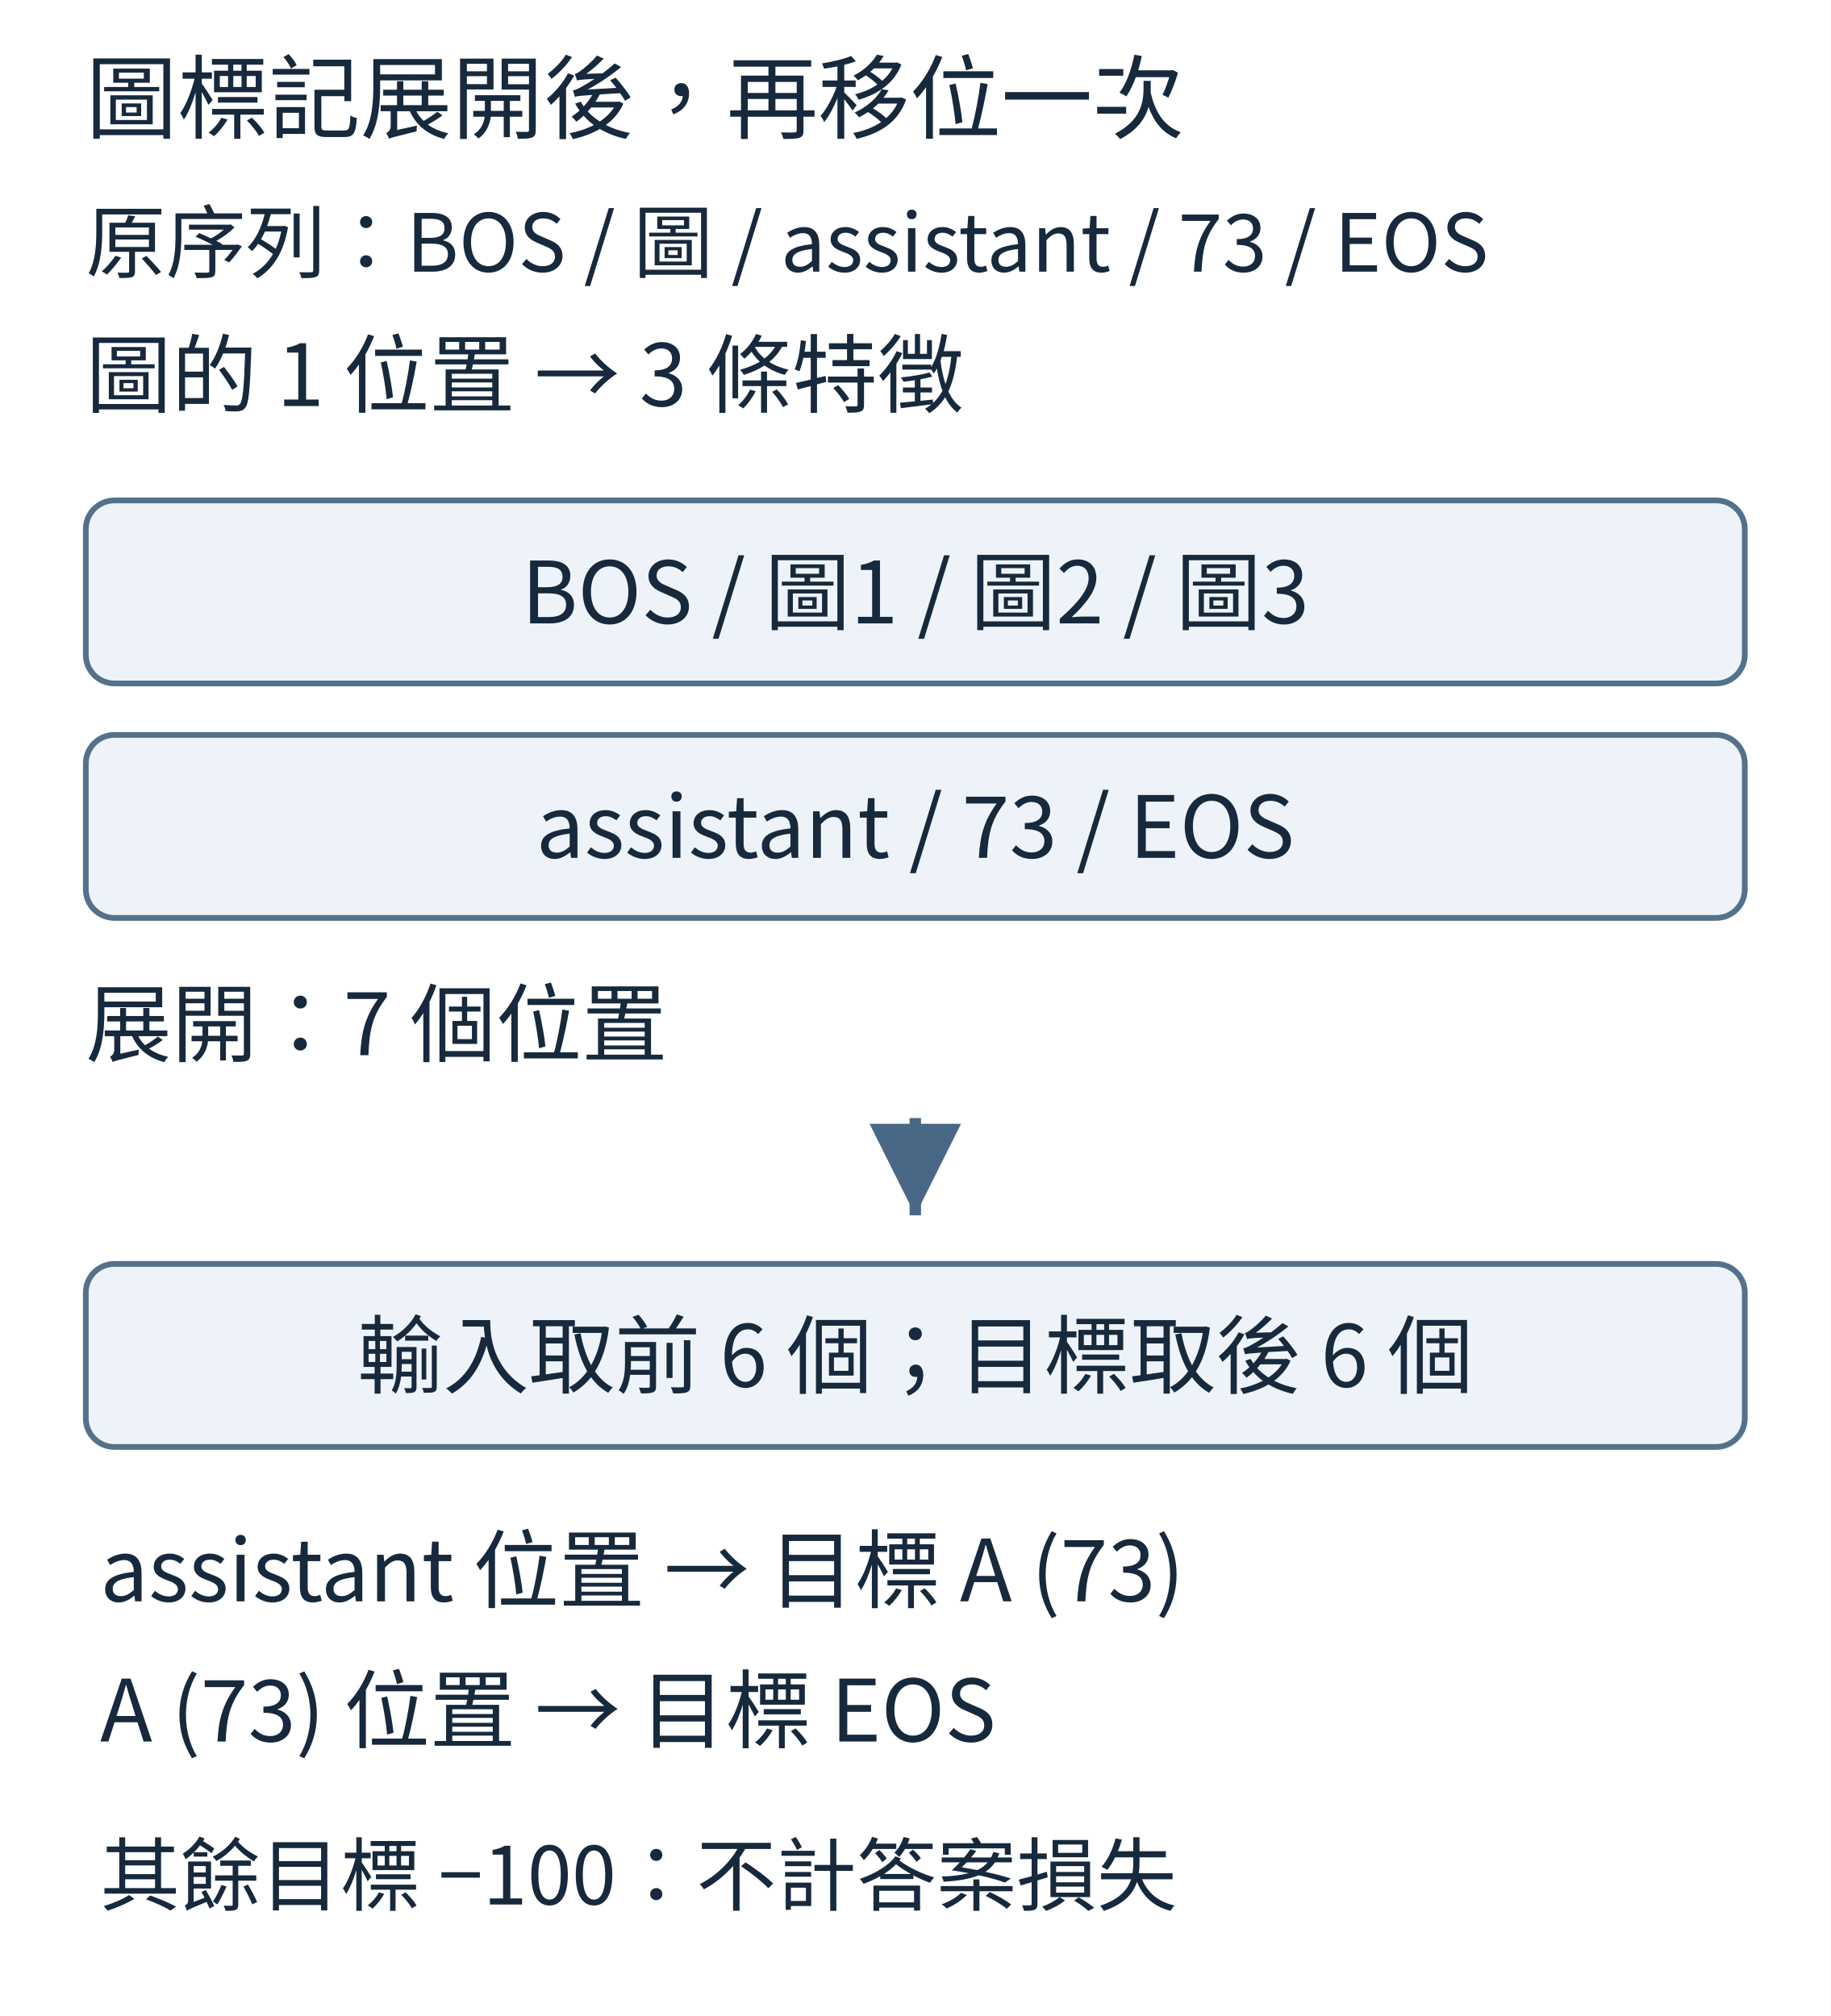
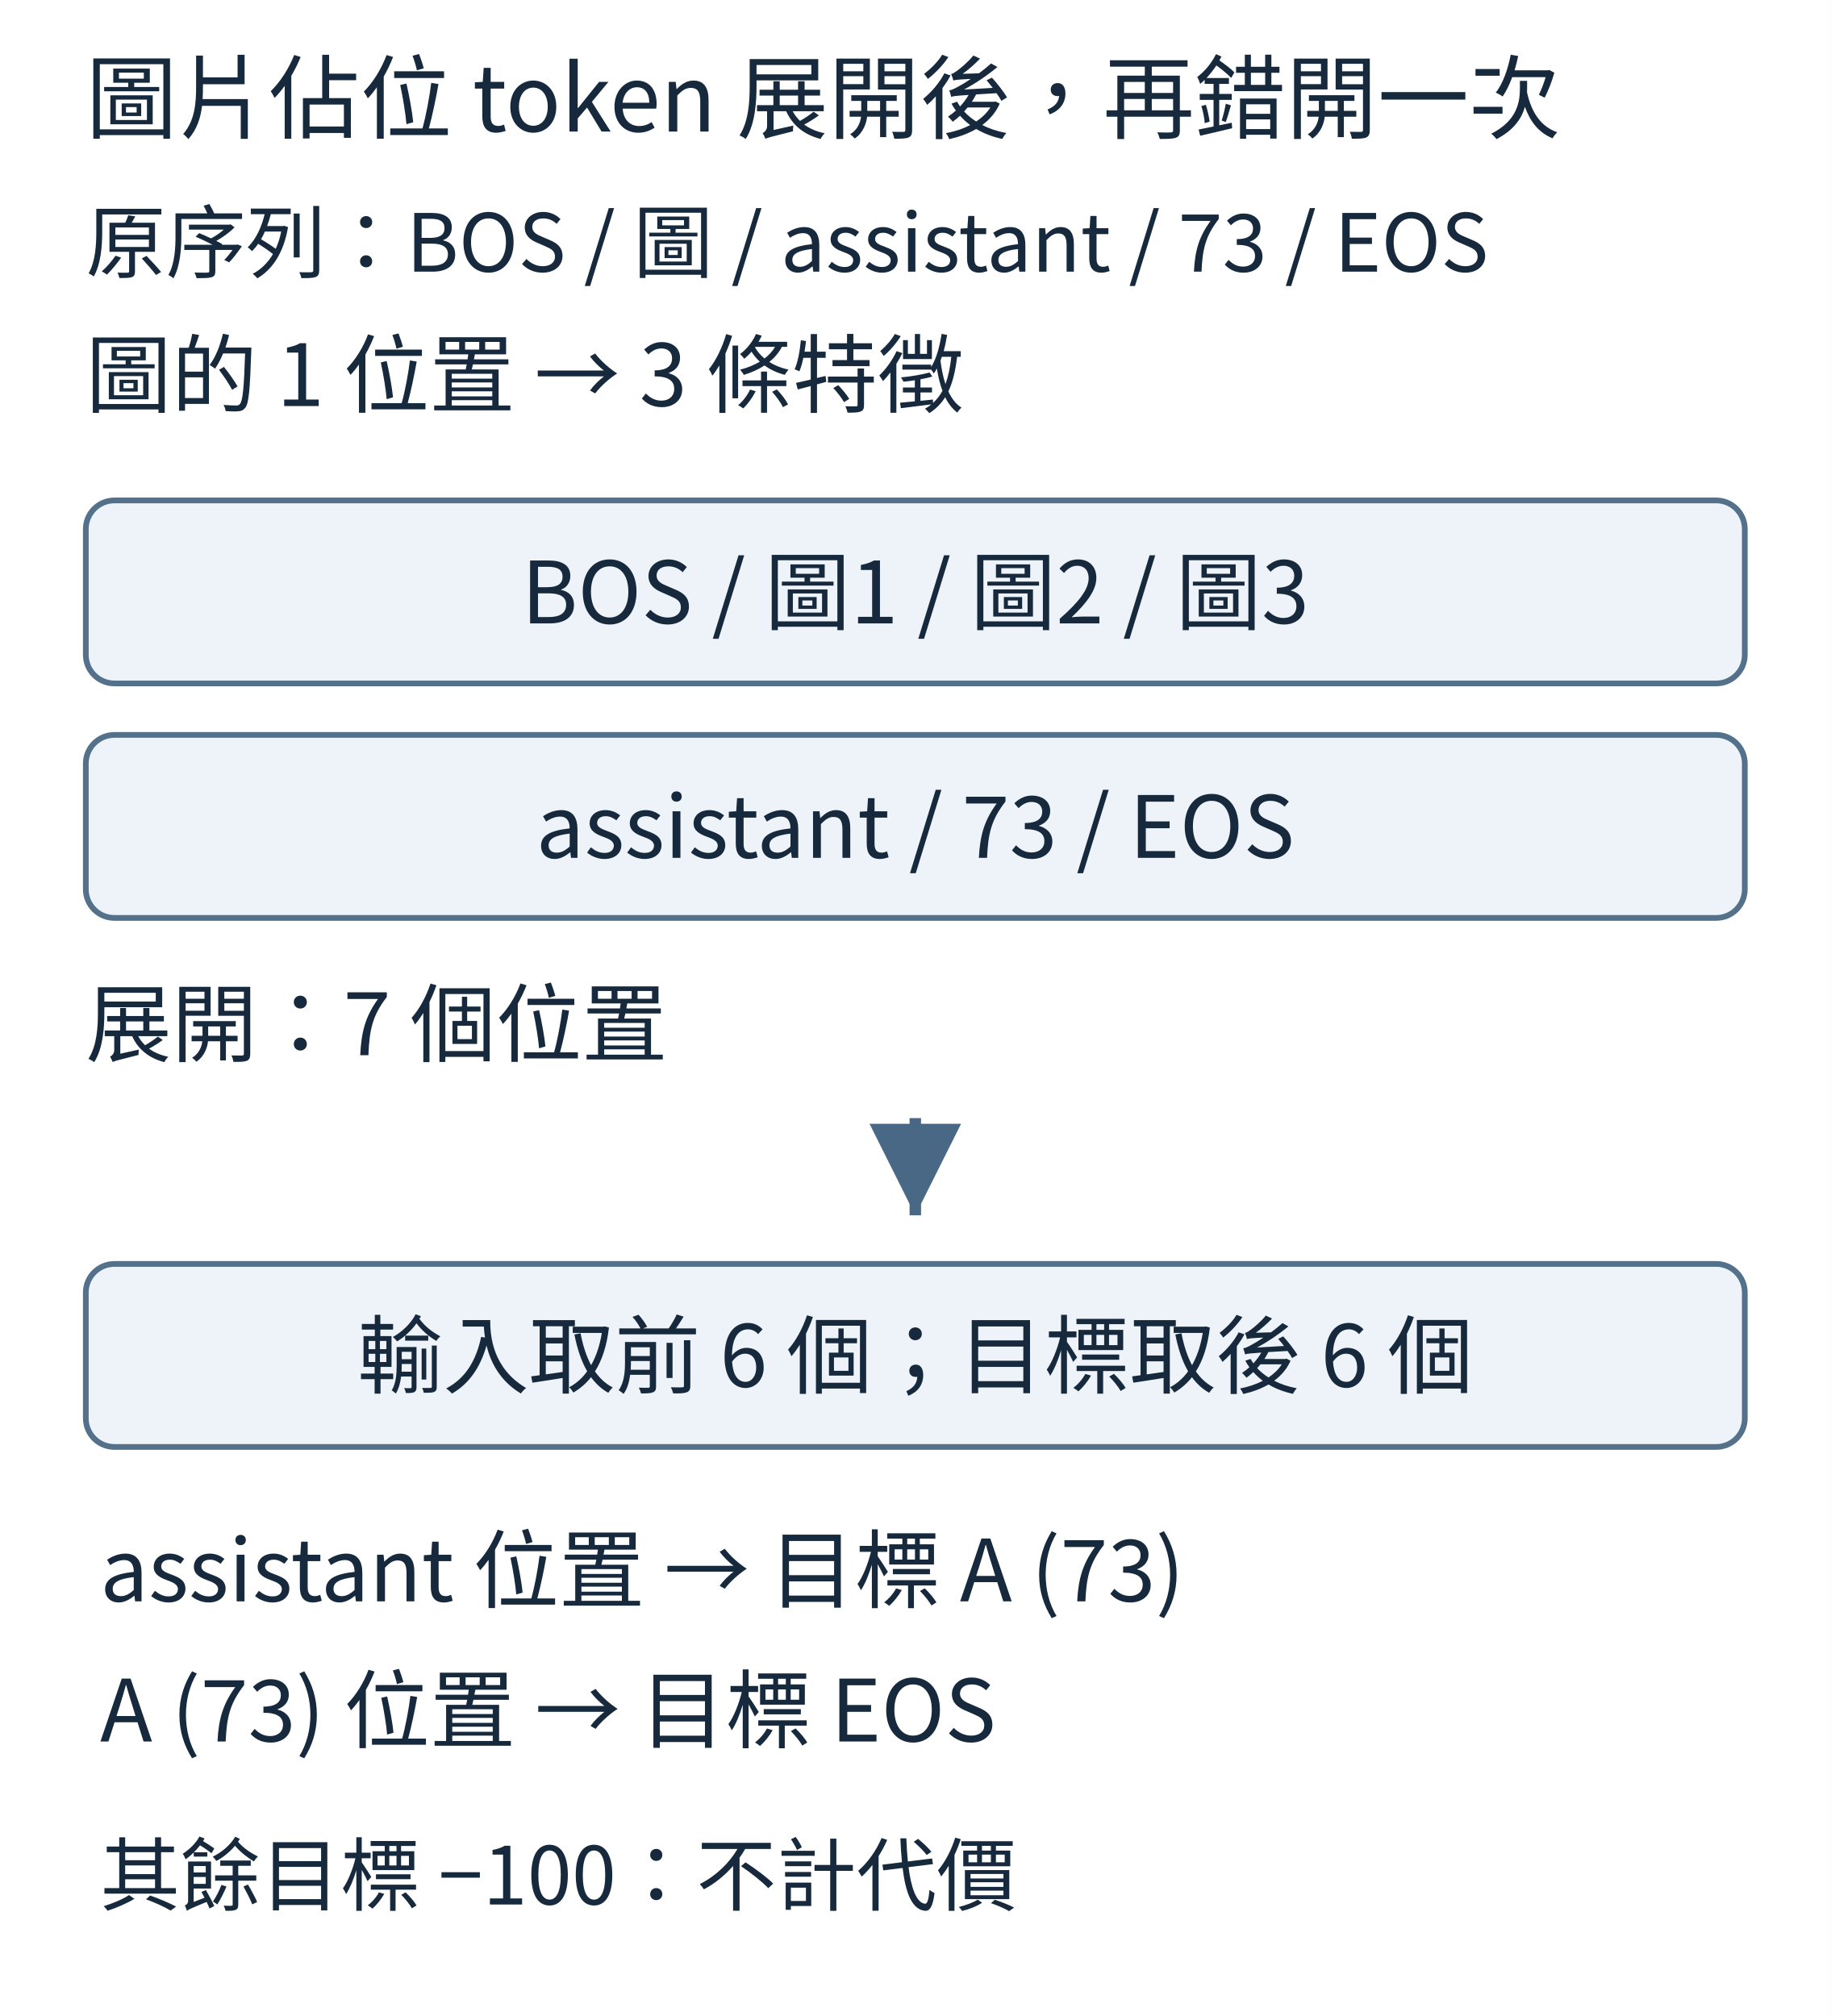
<svg xmlns="http://www.w3.org/2000/svg" width="640" height="705" viewBox="0 0 640 705">
  <defs>
    <marker id="arr" markerWidth="9" markerHeight="9" refX="8" refY="4" orient="auto">
      <path d="M0,0 L8,4 L0,8" fill="#486885" />
    </marker>
  </defs>
  <rect width="640" height="705" fill="#fff" />
-   <text x="30" y="46" font-family="Noto Sans CJK TC, Noto Sans CJK SC, sans-serif" font-size="32" fill="#17293c" text-anchor="start">圖標記展開後，再移位一次</text>
+   <text x="30" y="46" font-family="Noto Sans CJK TC, Noto Sans CJK SC, sans-serif" font-size="32" fill="#17293c" text-anchor="start">圖片佔位 token 展開後，再錯開一次</text>
  <text x="30" y="95" font-family="Noto Sans CJK TC, Noto Sans CJK SC, sans-serif" font-size="28" fill="#17293c" text-anchor="start">原序列：BOS / 圖 / assistant / 73 / EOS</text>
  <text x="30" y="142" font-family="Noto Sans CJK TC, Noto Sans CJK SC, sans-serif" font-size="30" fill="#17293c" text-anchor="start">圖的 1 位置 → 3 條特徵</text>
  <rect x="30" y="175" width="580" height="64" rx="10" fill="#edf3f8" stroke="#54718b" stroke-width="2" />
  <text x="320.0" y="218.0" font-family="Noto Sans CJK TC, Noto Sans CJK SC, sans-serif" font-size="30" fill="#17293c" text-anchor="middle">BOS / 圖1 / 圖2 / 圖3</text>
  <rect x="30" y="257" width="580" height="64" rx="10" fill="#edf3f8" stroke="#54718b" stroke-width="2" />
  <text x="320.0" y="300.0" font-family="Noto Sans CJK TC, Noto Sans CJK SC, sans-serif" font-size="30" fill="#17293c" text-anchor="middle">assistant / 73 / EOS</text>
  <text x="30" y="369" font-family="Noto Sans CJK TC, Noto Sans CJK SC, sans-serif" font-size="30" fill="#17293c" text-anchor="start">展開：7 個位置</text>
  <path d="M320,391 L320,425" fill="none" stroke="#486885" stroke-width="4" marker-end="url(#arr)" />
  <rect x="30" y="442" width="580" height="64" rx="10" fill="#edf3f8" stroke="#54718b" stroke-width="2" />
  <text x="320.0" y="485.0" font-family="Noto Sans CJK TC, Noto Sans CJK SC, sans-serif" font-size="30" fill="#17293c" text-anchor="middle">輸入取前 6 個；目標取後 6 個</text>
  <text x="35" y="560" font-family="Noto Sans CJK TC, Noto Sans CJK SC, sans-serif" font-size="30" fill="#17293c" text-anchor="start">assistant 位置 → 目標 A (73)</text>
  <text x="35" y="609" font-family="Noto Sans CJK TC, Noto Sans CJK SC, sans-serif" font-size="30" fill="#17293c" text-anchor="start">A (73) 位置 → 目標 EOS</text>
-   <text x="35" y="666" font-family="Noto Sans CJK TC, Noto Sans CJK SC, sans-serif" font-size="28" fill="#17293c" text-anchor="start">其餘目標 −100：不計答案損失</text>
+   <text x="35" y="666" font-family="Noto Sans CJK TC, Noto Sans CJK SC, sans-serif" font-size="28" fill="#17293c" text-anchor="start">其餘目標 −100：不計代價</text>
</svg>
